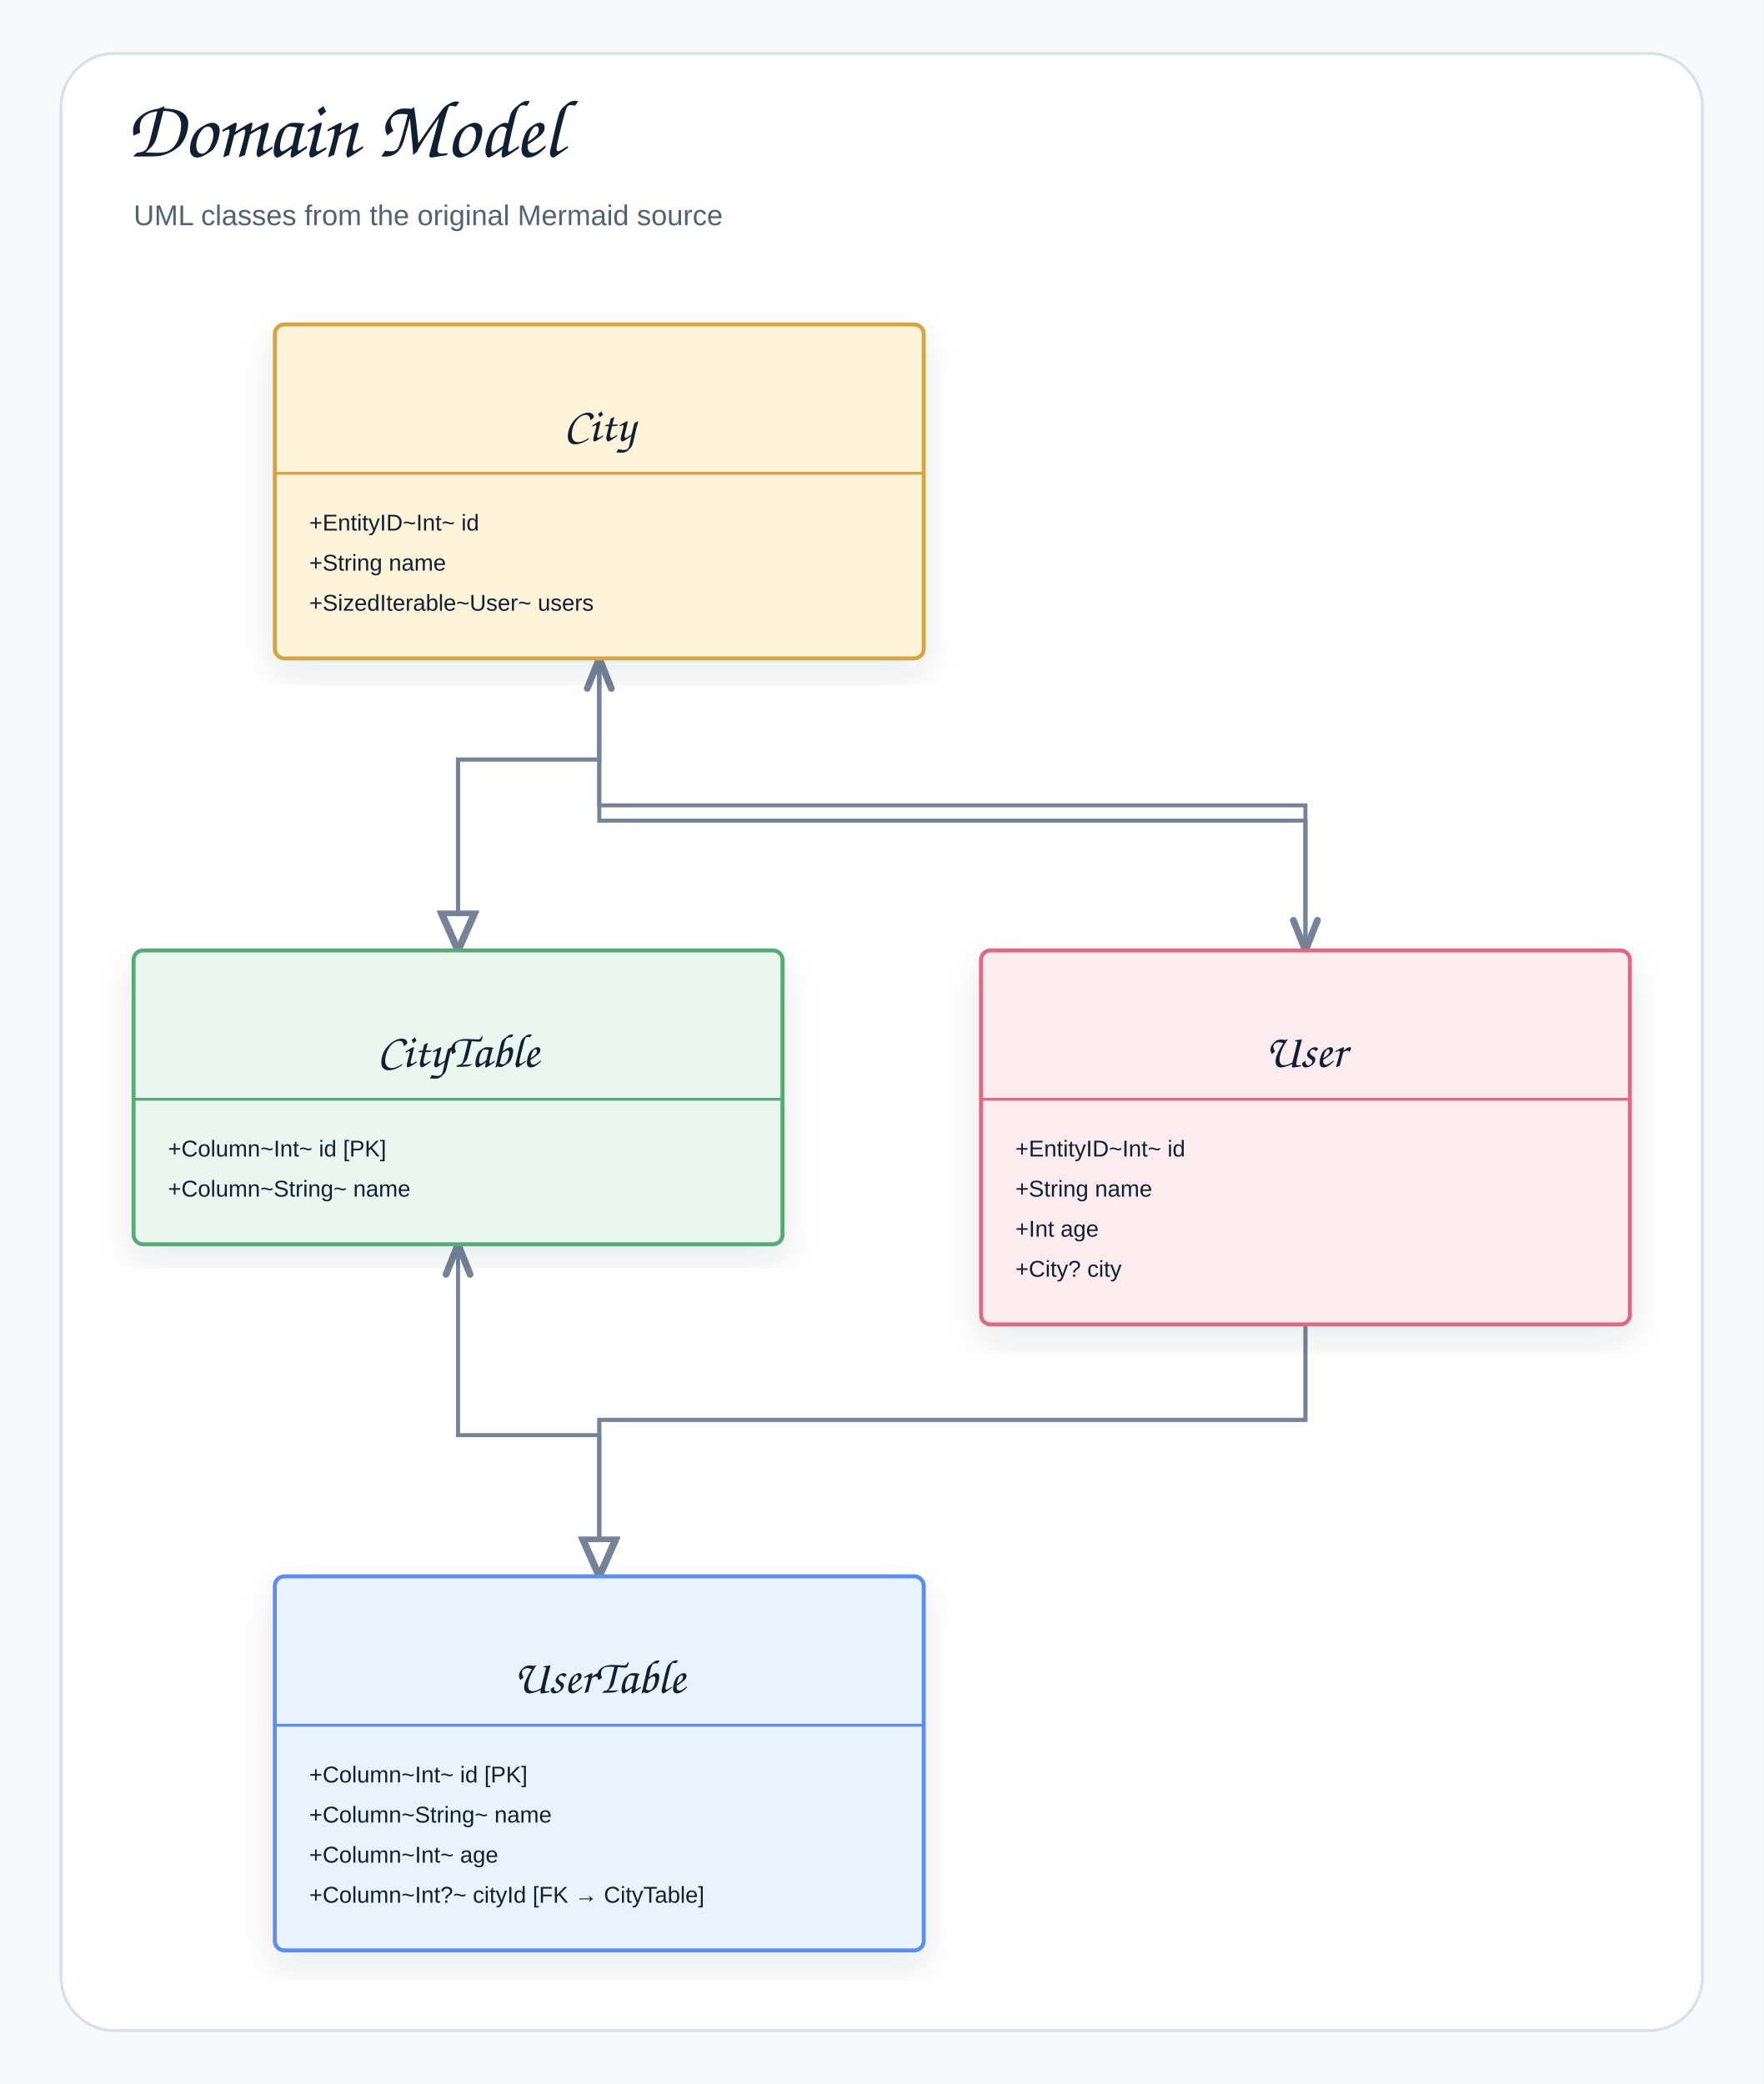
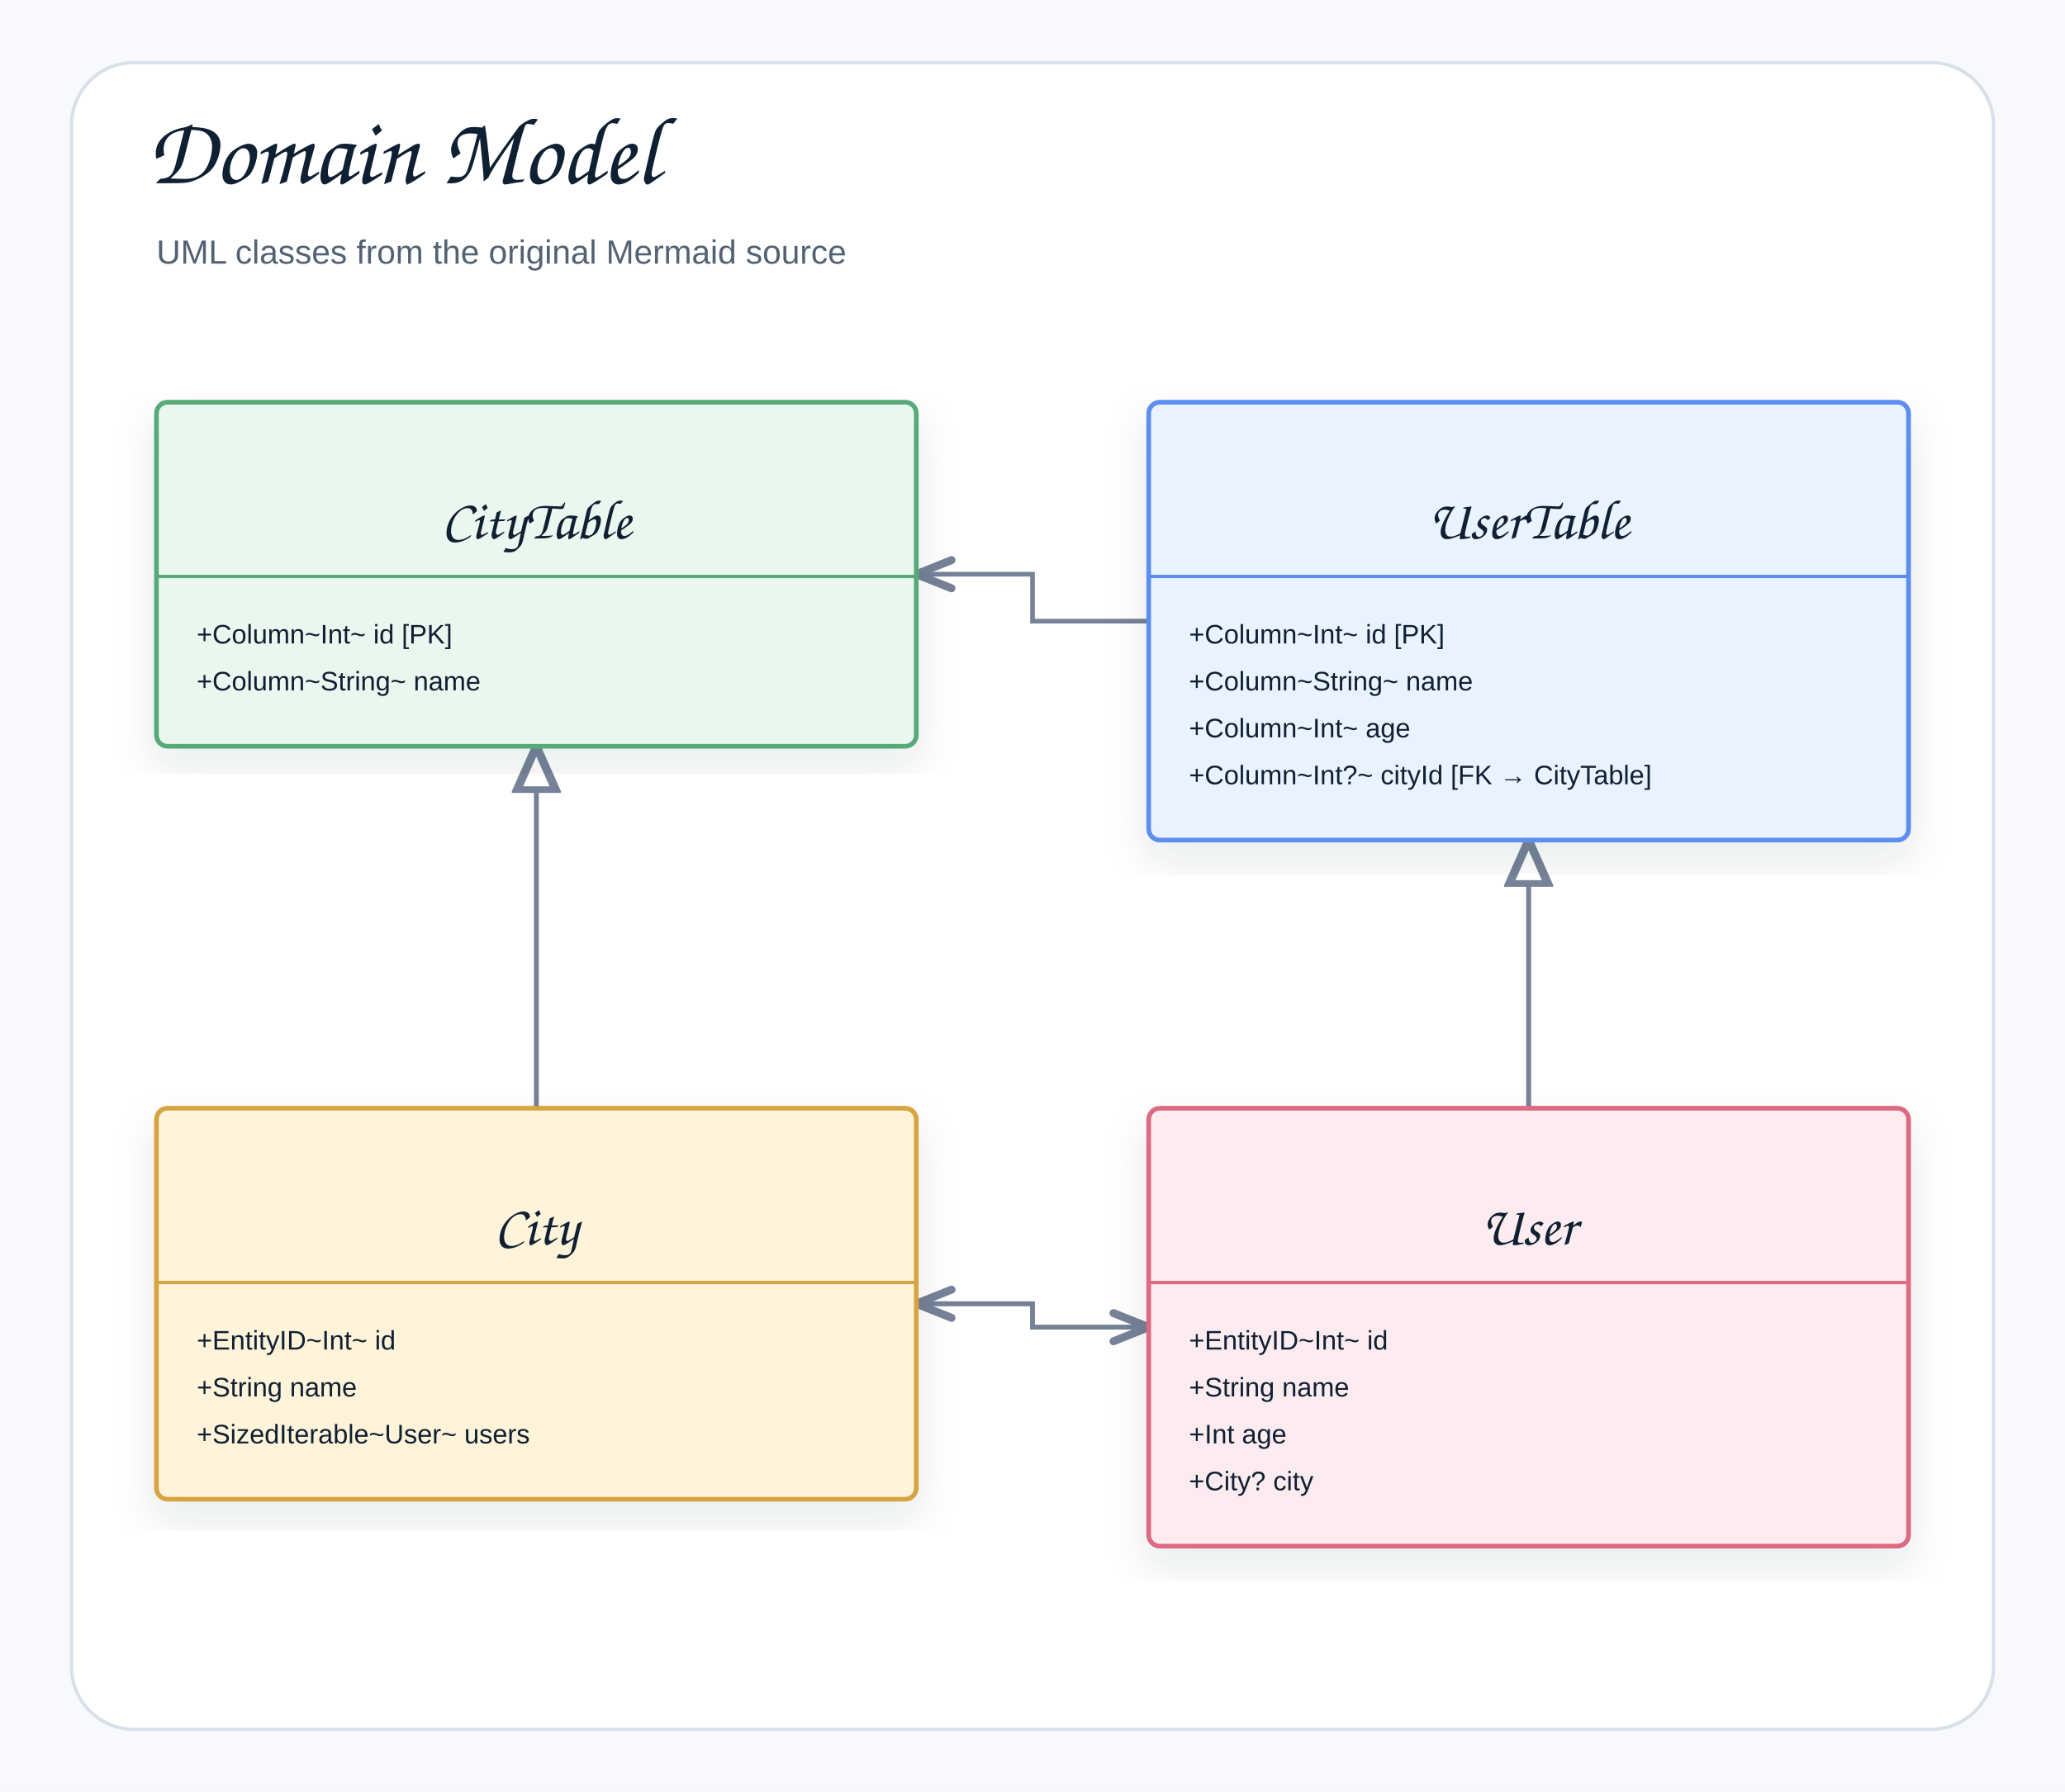
- <svg xmlns="http://www.w3.org/2000/svg" width="924" height="1092" viewBox="0 0 924 1092" role="img" aria-label="Domain Model">
+ <svg xmlns="http://www.w3.org/2000/svg" width="924" height="802" viewBox="0 0 924 802" role="img" aria-label="Domain Model">
  <defs>
    <filter id="shadow" x="-8%" y="-8%" width="116%" height="116%">
      <feDropShadow dx="0" dy="8" stdDeviation="9" flood-color="#1f2937" flood-opacity="0.10" />
    </filter>
    <marker id="openArrow" markerWidth="10" markerHeight="8" refX="8.5" refY="4" orient="auto" markerUnits="strokeWidth">
      <path d="M 1 1 L 8.5 4 L 1 7" fill="none" stroke="#758297" stroke-width="1.7" stroke-linecap="round" stroke-linejoin="round" />
    </marker>
    <marker id="inherit" markerWidth="11" markerHeight="10" refX="9.5" refY="5" orient="auto" markerUnits="strokeWidth">
      <path d="M 0.5 1 L 9.5 5 L 0.5 9 Z" fill="#ffffff" stroke="#758297" stroke-width="1.7" />
    </marker>
    <style>
    .canvas{fill:#f7f9fc}.frame{fill:#fff;stroke:#d8e0ea;stroke-width:1.5}
    .title{font-family:"Architects Daughter","Comic Sans MS","Comic Sans",cursive;font-size:43px;font-weight:400;fill:#102033}
    .subtitle{font-family:"Comic Sans MS","Comic Sans","Comic Neue",Arial,sans-serif;font-size:15px;font-weight:400;fill:#536273}
    .label{font-family:"Architects Daughter","Comic Sans MS","Comic Sans",cursive;font-size:25px;font-weight:400;fill:#102033}
    .smallLabel{font-family:"Architects Daughter","Comic Sans MS","Comic Sans",cursive;font-size:21px;font-weight:400;fill:#102033}
    .mono{font-family:"Comic Sans MS","Comic Sans","Comic Neue",Arial,sans-serif;font-size:12px;font-weight:400;fill:#102033}
    .small{font-family:"Comic Sans MS","Comic Sans","Comic Neue",Arial,sans-serif;font-size:12px;font-weight:400;fill:#536273}
    .strong{font-family:"Comic Sans MS","Comic Sans","Comic Neue",Arial,sans-serif;font-size:13px;font-weight:400;fill:#102033}
    .card{stroke-width:2.1;filter:url(#shadow)}.compartment{stroke-width:1.5;fill:none}
    .line{stroke:#758297;stroke-width:2.1;fill:none;marker-end:url(#openArrow)}
    .plainLine{stroke:#758297;stroke-width:2.1;fill:none}
    .dashed{stroke:#758297;stroke-width:2.1;stroke-dasharray:7 6;fill:none;marker-end:url(#openArrow)}
    .inheritLine{stroke:#758297;stroke-width:2.2;fill:none;marker-end:url(#inherit)}
    .implLine{stroke:#758297;stroke-width:2.2;stroke-dasharray:8 7;fill:none;marker-end:url(#inherit)}
  </style>
  </defs>
-   <rect class="canvas" width="924" height="1092" />
-   <rect class="frame" x="32" y="28" width="860" height="1036" rx="28" />
+   <rect class="canvas" width="924" height="802" />
+   <rect class="frame" x="32" y="28" width="860" height="746" rx="28" />
  <text class="title" x="66" y="82">Domain Model</text>
  <text class="subtitle" x="70" y="118">UML classes from the original Mermaid source</text>
-   <path class="line" d="M684 498 L684 430 L314 430 L314 345" />
-   <path class="line" d="M314 345 L314 422 L684 422 L684 498" />
-   <path class="line" d="M314 826 L314 752 L240 752 L240 652" />
-   <path class="inheritLine" d="M684 694 L684 744 L314 744 L314 826" />
-   <path class="inheritLine" d="M314 345 L314 398 L240 398 L240 498" />
-   <g transform="translate(144,826)">
+   <path class="line" d="M514 594 L462 594 L462 583.5 L410 583.5" />
+   <path class="line" d="M410 583.5 L462 583.5 L462 594 L514 594" />
+   <path class="line" d="M514 278 L462 278 L462 257 L410 257" />
+   <path class="inheritLine" d="M684 496 L684 436 L684 436 L684 376" />
+   <path class="inheritLine" d="M240 496 L240 415 L240 415 L240 334" />
+   <g transform="translate(514,180)">
    <rect class="card" x="0" y="0" width="340" height="196" rx="5" fill="#E8F3FF" stroke="#5B8DEF" />
    <line class="compartment" x1="0" y1="78" x2="340" y2="78" stroke="#5B8DEF" />
    <text class="small" x="170" y="26" text-anchor="middle" />
    <text class="label" x="170" y="61" text-anchor="middle">UserTable</text>
    <text class="mono" x="18" y="108">+Column~Int~ id [PK]</text>
    <text class="mono" x="18" y="129">+Column~String~ name</text>
    <text class="mono" x="18" y="150">+Column~Int~ age</text>
    <text class="mono" x="18" y="171">+Column~Int?~ cityId [FK → CityTable]</text>
  </g>
-   <g transform="translate(70,498)">
+   <g transform="translate(70,180)">
    <rect class="card" x="0" y="0" width="340" height="154" rx="5" fill="#EAF7EF" stroke="#58A978" />
    <line class="compartment" x1="0" y1="78" x2="340" y2="78" stroke="#58A978" />
    <text class="small" x="170" y="26" text-anchor="middle" />
    <text class="label" x="170" y="61" text-anchor="middle">CityTable</text>
    <text class="mono" x="18" y="108">+Column~Int~ id [PK]</text>
    <text class="mono" x="18" y="129">+Column~String~ name</text>
  </g>
-   <g transform="translate(144,170)">
+   <g transform="translate(70,496)">
    <rect class="card" x="0" y="0" width="340" height="175" rx="5" fill="#FFF3D9" stroke="#D6A441" />
    <line class="compartment" x1="0" y1="78" x2="340" y2="78" stroke="#D6A441" />
    <text class="small" x="170" y="26" text-anchor="middle" />
    <text class="label" x="170" y="61" text-anchor="middle">City</text>
    <text class="mono" x="18" y="108">+EntityID~Int~ id</text>
    <text class="mono" x="18" y="129">+String name</text>
    <text class="mono" x="18" y="150">+SizedIterable~User~ users</text>
  </g>
-   <g transform="translate(514,498)">
+   <g transform="translate(514,496)">
    <rect class="card" x="0" y="0" width="340" height="196" rx="5" fill="#FDECEF" stroke="#DC6B82" />
    <line class="compartment" x1="0" y1="78" x2="340" y2="78" stroke="#DC6B82" />
    <text class="small" x="170" y="26" text-anchor="middle" />
    <text class="label" x="170" y="61" text-anchor="middle">User</text>
    <text class="mono" x="18" y="108">+EntityID~Int~ id</text>
    <text class="mono" x="18" y="129">+String name</text>
    <text class="mono" x="18" y="150">+Int age</text>
    <text class="mono" x="18" y="171">+City? city</text>
  </g>
</svg>
